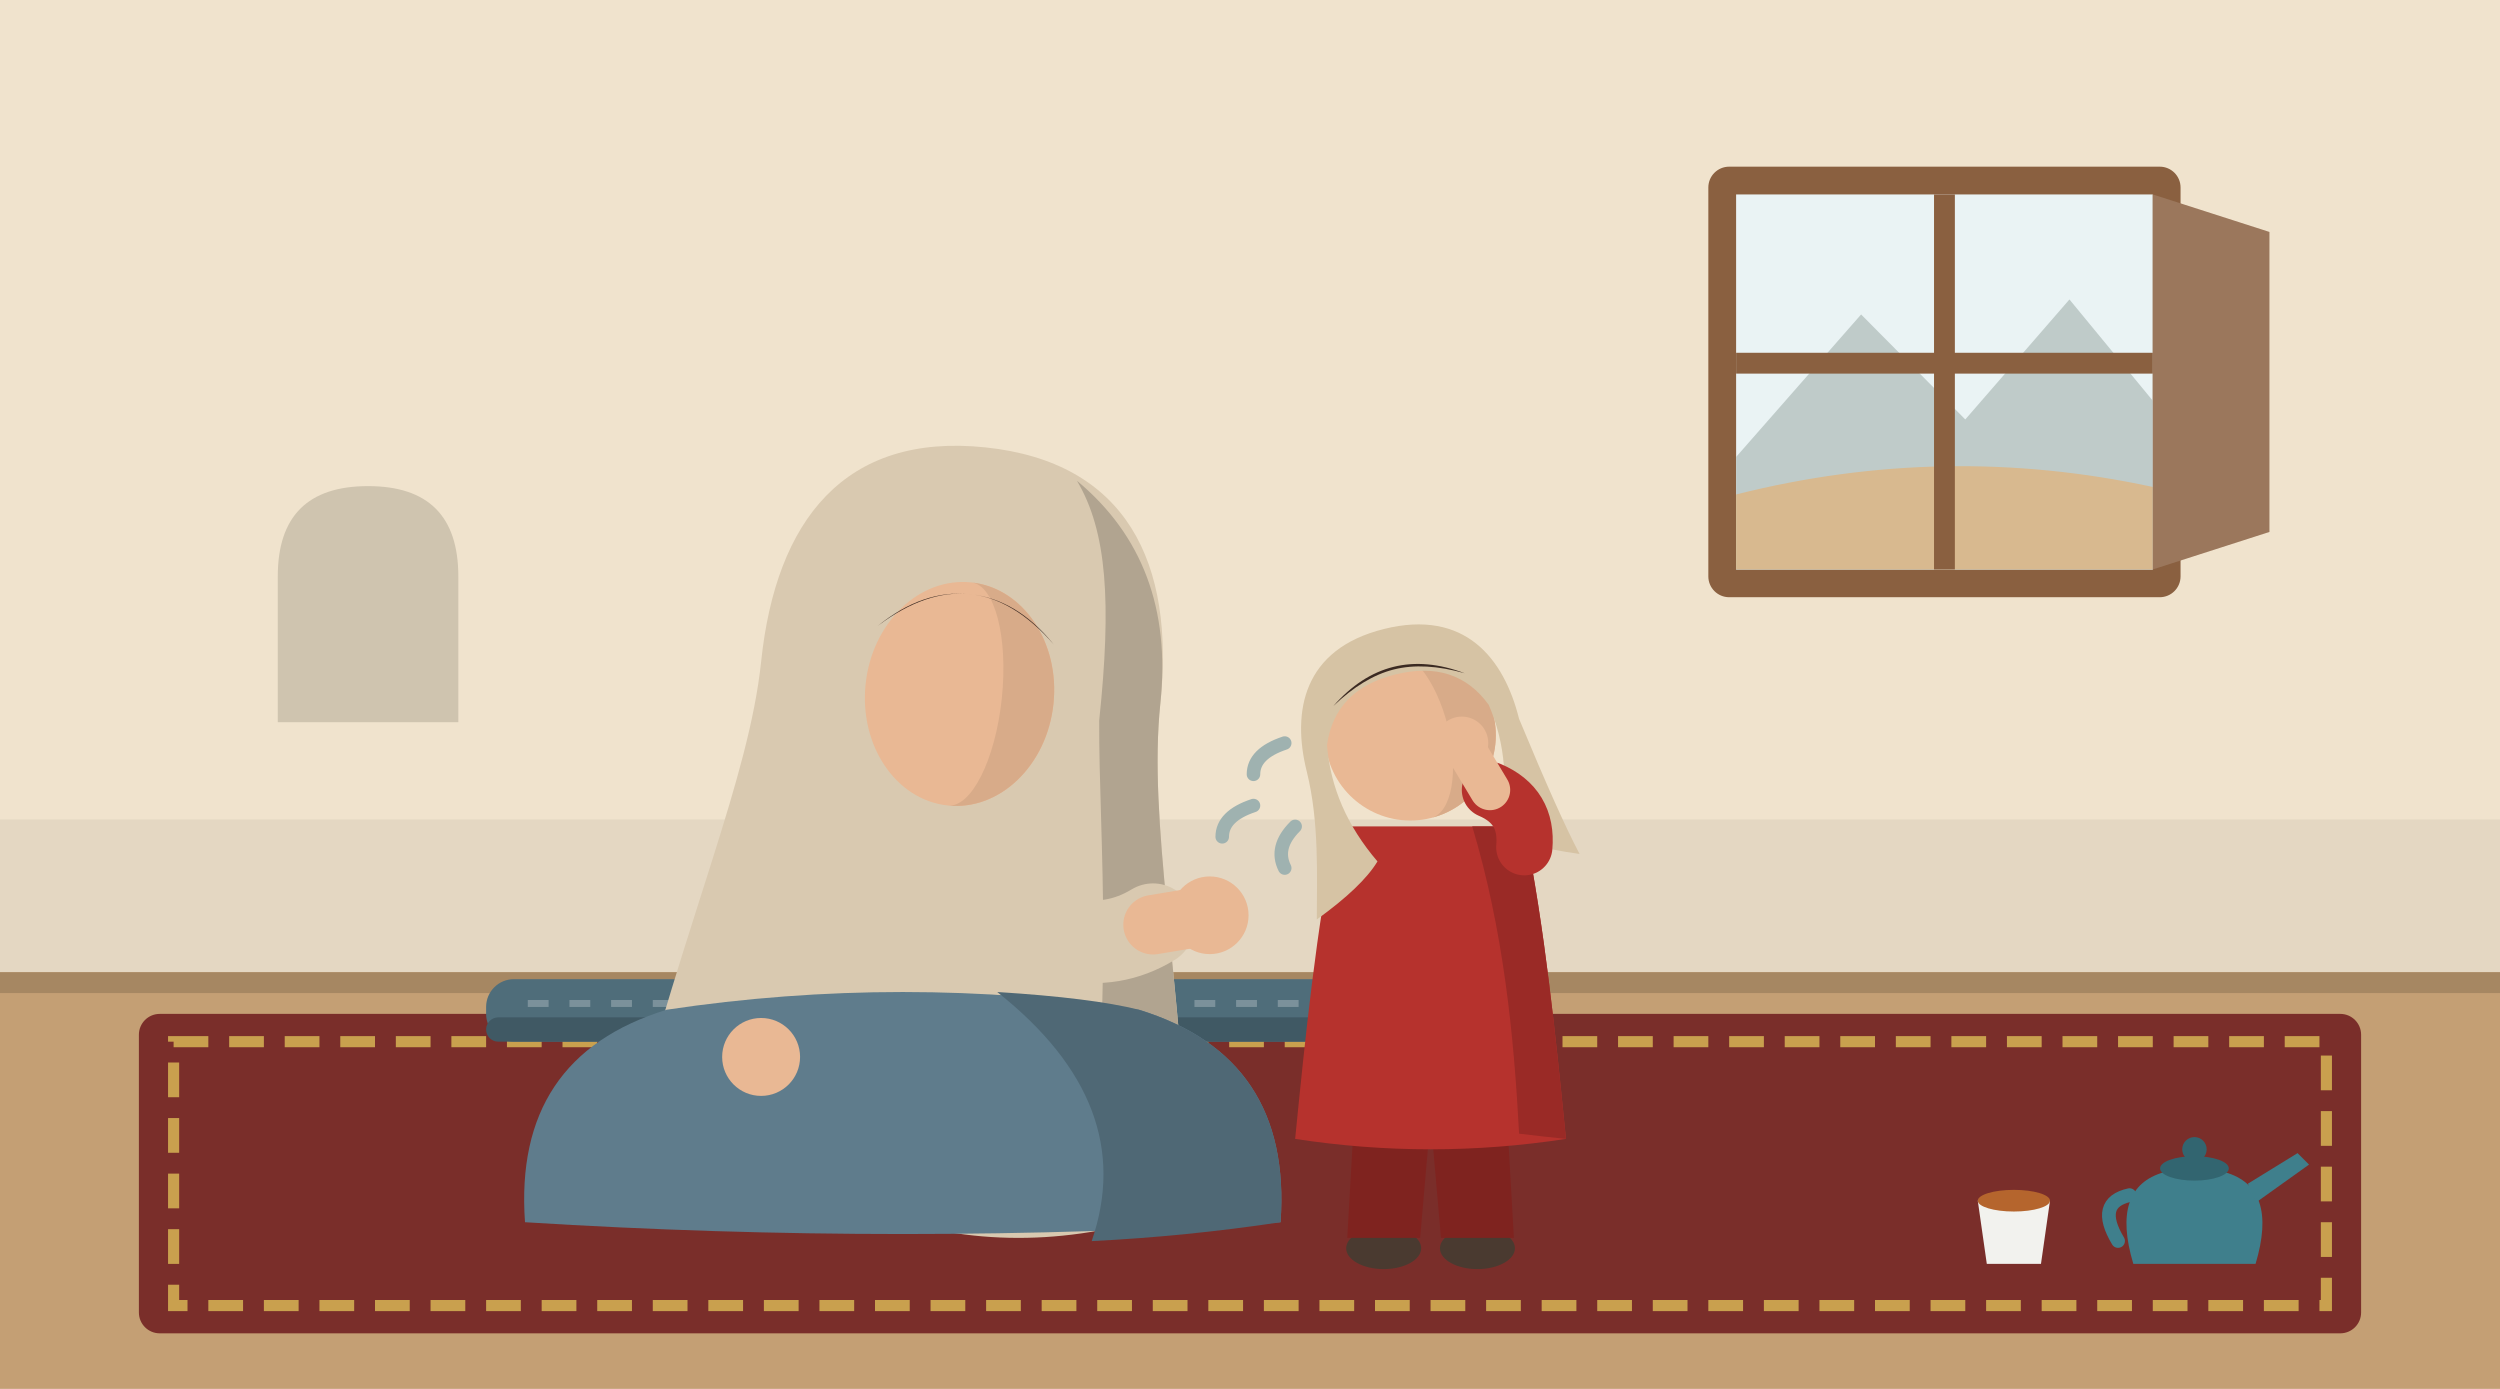
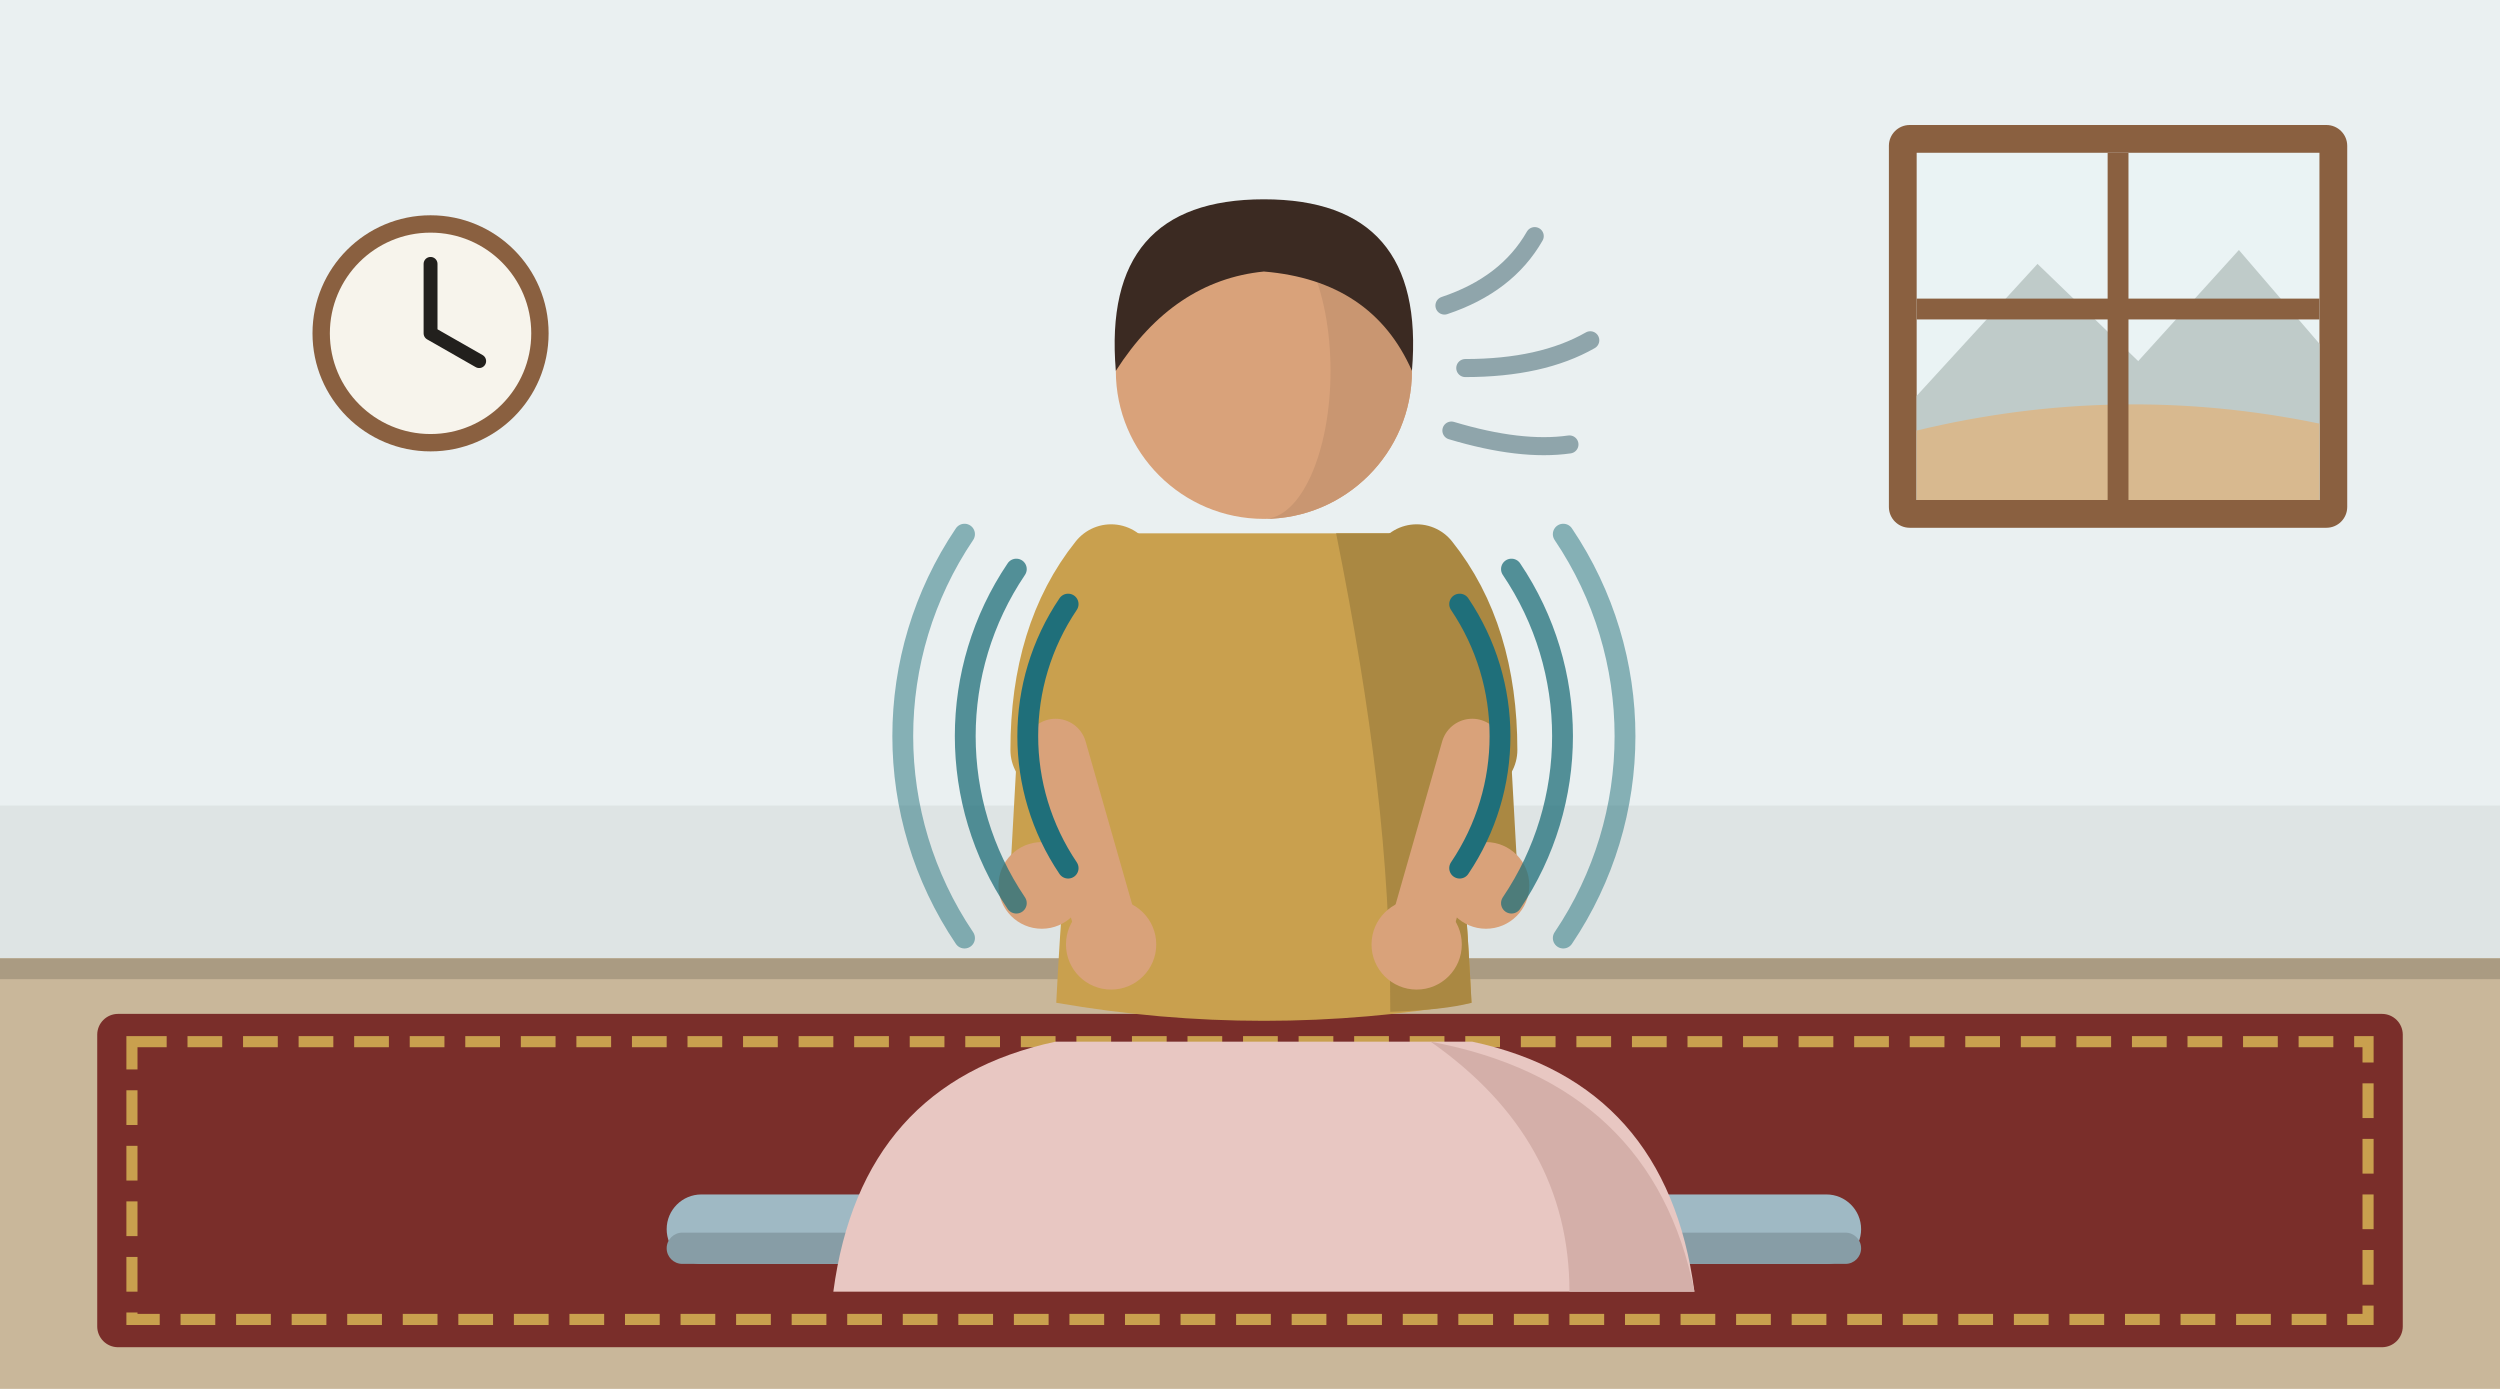
<svg xmlns="http://www.w3.org/2000/svg" viewBox="0 0 360 200">
-   <rect x="0" y="0" width="360" height="140" fill="#F0E3CD" />
-   <rect x="0" y="118" width="360" height="22" fill="#E4D7C2" />
-   <rect x="0" y="140" width="360" height="60" fill="#C49F74" />
-   <rect x="0" y="140" width="360" height="3" fill="#A68762" />
-   <rect x="246" y="24" width="68" height="62" rx="3" fill="#8A6040" />
-   <rect x="250" y="28" width="60" height="54" fill="#EAF3F4" />
-   <path d="M250 65.8L268 45.28L283 60.4L298 43.12L310 57.7V82H250Z" fill="#BFCBC9" />
-   <path d="M250 71.2Q280 63.64 310 70.12V82H250Z" fill="#D8B98F" />
-   <path d="M310 28l16.8 5.4v43.2l-16.8 5.4Z" fill="#9B775C" />
-   <path d="M280 28v54M250 52.3h60" fill="none" stroke="#8A6040" stroke-width="3" />
-   <path d="M40 104v-21.0q0-13.0 13.0-13.0t13.0 13.0v21.0Z" fill="#CFC4AF" />
-   <rect x="20" y="146" width="320" height="46" rx="3" fill="#7A2E2A" />
-   <path d="M25 150h310v38h-310Z" fill="none" stroke="#C9A04E" stroke-width="1.6" stroke-dasharray="5 3" />
-   <rect x="70" y="141" width="150" height="9" rx="4" fill="#4F6D7A" />
-   <rect x="70" y="146.5" width="150" height="3.5" rx="1.75" fill="#405964" />
-   <path d="M76 144.5h138" fill="none" stroke="#7B919B" stroke-width="1" stroke-dasharray="3 3" />
-   <g transform="translate(130 176) scale(1.7)">
-     <g transform="translate(0 40)">
-       <g transform="rotate(6 0 -39)">
-         <path d="M-13 -70C-15 -58-16 -50-17 -42H17C16 -50 15 -58 13 -70Z" fill="#5F7C8C" />
-         <path d="M0 -106C-12 -106-17 -98-17 -86C-17 -76-21 -64-24 -44Q-12 -38 0 -40Q12 -38 24 -44C21 -64 17 -76 17 -86C17 -98 12 -106 0 -106Z" fill="#D9C9B0" />
-         <path d="M8 -104C14 -100 17 -94 17 -86C17 -76 21 -64 24 -44Q19 -42 15 -41C16 -60 13 -74 12 -84C12 -94 11 -100 8 -104Z" fill="#B1A490" />
-         <ellipse cx="0" cy="-85" rx="8" ry="9.5" fill="#E9B894" />
-         <path d="M0 -94.5A8 9.5 0 0 1 0 -75.5A3.6 9.5 0 0 0 0 -94.5Z" fill="#D8AB89" />
-         <path d="M-7.5 -90Q0 -97 7.5 -90Q4 -93.5 0 -93.5Q-4 -93.5-7.5 -90Z" fill="#3B2A22" />
-       </g>
-     </g>
-     <path d="M-32 0Q-33 -14-20 -18Q0 -21 20 -18Q33 -14 32 0Q0 2-32 0Z" fill="#5F7C8C" />
-     <path d="M8 -19.5Q16 -19 20 -18Q33 -14 32 0Q24 1.2 16 1.6Q20 -10 8 -19.5Z" fill="#4F6875" />
-     <path d="M14 -24Q17.84 -23.16 21.2 -25.2" fill="none" stroke="#D9C9B0" stroke-width="7" stroke-linecap="round" />
-     <path d="M21.2 -25.2L26 -26" fill="none" stroke="#E9B894" stroke-width="5.04" stroke-linecap="round" />
-     <circle cx="26" cy="-26" r="3.29" fill="#E9B894" />
-     <circle cx="-12" cy="-14" r="3.3" fill="#E9B894" />
+   <rect width="360" height="138" fill="#EAF0F1" />
+   <rect y="116" width="360" height="22" fill="#DEE4E4" />
+   <rect y="138" width="360" height="62" fill="#C9B79A" />
+   <rect y="138" width="360" height="3" fill="#AA9B82" />
+   <rect x="272" y="18" width="66" height="58" rx="3" fill="#8A6040" />
+   <rect x="276" y="22" width="58" height="50" fill="#EAF3F4" />
+   <path d="M276 57L293.4 38L307.9 52L322.4 36L334 49.5V72H276Z" fill="#BFCBC9" />
+   <path d="M276 62Q305 55 334 61V72H276Z" fill="#D8B98F" />
+   <path d="M305 22v50M276 44.5h58" fill="none" stroke="#8A6040" stroke-width="3" />
+   <rect x="14" y="146" width="332" height="48" rx="3" fill="#7A2E2A" />
+   <path d="M19 150h322v40h-322Z" fill="none" stroke="#C9A04E" stroke-width="1.6" stroke-dasharray="5 3" />
+   <rect x="96" y="172" width="172" height="10" rx="5" fill="#9FB9C4" />
+   <rect x="96" y="177.5" width="172" height="4.5" rx="2.25" fill="#879DA6" />
+   <g transform="translate(182 186) scale(2.6)">
+     <path d="M-9 -42C-10 -34-11 -26-11.5 -16Q0 -14 11.5 -16C11 -26 10 -34 9 -42Z" fill="#C9A04E" />
+     <path d="M4 -42C6 -32 7 -24 7 -15.5Q10 -15.6 11.5 -16C11 -26 10 -34 9 -42Z" fill="#AA8842" />
+     <path d="M-9 -41Q-13 -39-13.5 -33L-14 -24Q-12 -23-10.5 -24Q-10 -31-7 -36Z" fill="#C9A04E" />
+     <circle cx="-12.3" cy="-22.5" r="2.4" fill="#D9A27A" />
+     <path d="M9 -41Q13 -39 13.5 -33L14 -24Q12 -23 10.5 -24Q10 -31 7 -36Z" fill="#AA8842" />
+     <circle cx="12.3" cy="-22.5" r="2.4" fill="#D9A27A" />
+     <circle cx="0" cy="-51" r="8.2" fill="#D9A27A" />
+     <path d="M0 -59.2A8.2 8.2 0 0 1 0 -42.8A3.69 8.2 0 0 0 0 -59.2Z" fill="#C99671" />
+     <path d="M-8.2 -51Q-9 -60.5 0 -60.5Q9 -60.5 8.2 -51Q6 -56 0 -56.5Q-5 -56-8.2 -51Z" fill="#3B2A22" />
  </g>
-   <g transform="translate(206 182) scale(1.5)">
-     <ellipse cx="-4.5" cy="-1.5" rx="3.6" ry="2" fill="#4A3A30" />
-     <ellipse cx="4.5" cy="-1.5" rx="3.6" ry="2" fill="#4A3A30" />
-     <path d="M-7 -20L-8 -2.5H-1L0 -14L1 -2.5H8L7 -20Z" fill="#7F231F" />
-     <path d="M-9 -42C-11 -32-12 -22-13 -12Q0 -10 13 -12C12 -22 11 -32 9 -42Z" fill="#B6322D" />
-     <path d="M4 -42C7 -32 8 -22 8.5 -12.5Q11 -12.2 13 -12C12 -22 11 -32 9 -42Z" fill="#9A2A26" />
-     <g transform="rotate(-14 0 -43)">
-       <circle cx="0" cy="-51" r="8.2" fill="#E9B894" />
-       <path d="M0 -59.2A8.2 8.2 0 0 1 0 -42.8A3.69 8.2 0 0 0 0 -59.2Z" fill="#D8AB89" />
-       <path d="M0 -61.5C-8 -61.5-10.5 -56-10.5 -50C-10.5 -45-12 -40-13 -36Q-8 -38-6 -40Q-9 -46-8 -52Q-6 -57 0 -57Q6 -57 8 -52Q9 -46 6 -40Q8 -38 13 -36Q12 -40 10.5 -50C10.5 -56 8 -61.5 0 -61.5Z" fill="#D6C3A4" />
-       <path d="M-6.5 -55.5Q0 -60 6.5 -55.5Q3 -57.5 0 -57.5Q-3 -57.5-6.5 -55.5Z" fill="#3B2A22" />
-     </g>
-     <path d="M9 -40Q9.35 -43.95 5.7 -45.5" fill="none" stroke="#B6322D" stroke-width="5.4" stroke-linecap="round" />
-     <path d="M5.7 -45.5L3 -50" fill="none" stroke="#E9B894" stroke-width="3.89" stroke-linecap="round" />
-     <circle cx="3" cy="-50" r="2.54" fill="#E9B894" />
-     <path d="M-14 -50q-3 1-3 3M-17 -44q-3 1-3 3M-13 -42q-2 2-1 4" fill="none" stroke="#9FB2B0" stroke-width="1.3" stroke-linecap="round" stroke-linejoin="round" />
-   </g>
-   <g transform="translate(290 182) scale(1.3)">
-     <path d="M-4 -7H4L3 0H-3Z" fill="#F2F2EE" />
-     <ellipse cx="0" cy="-7" rx="4" ry="1.2" fill="#B5652D" />
-   </g>
-   <g transform="translate(316 182) scale(1.1)">
-     <path d="M-8 0Q-11 -10-4 -12H4Q11 -10 8 0Z" fill="#3F7F8C" />
-     <path d="M8 -8L15 -13L13.5 -14.5L7 -10.5Z" fill="#3F7F8C" />
-     <ellipse cx="0" cy="-12.5" rx="4.5" ry="1.6" fill="#326570" />
-     <circle cx="0" cy="-15" r="1.6" fill="#326570" />
-     <path d="M-8.5 -9Q-13 -8-10 -3" fill="none" stroke="#3F7F8C" stroke-width="1.8" stroke-linecap="round" stroke-linejoin="round" />
-   </g>
+   <path d="M160 82Q152 92 152 108" fill="none" stroke="#C9A04E" stroke-width="13" stroke-linecap="round" />
+   <path d="M152 108L160 136" fill="none" stroke="#D9A27A" stroke-width="9" stroke-linecap="round" />
+   <circle cx="160" cy="136" r="6.5" fill="#D9A27A" />
+   <path d="M204 82Q212 92 212 108" fill="none" stroke="#AA8842" stroke-width="13" stroke-linecap="round" />
+   <path d="M212 108L204 136" fill="none" stroke="#D9A27A" stroke-width="9" stroke-linecap="round" />
+   <circle cx="204" cy="136" r="6.5" fill="#D9A27A" />
+   <path d="M120 186Q124 156 152 150H212Q240 156 244 186Z" fill="#E8C7C2" />
+   <path d="M206 150Q238 156 244 186H226Q226 164 206 150Z" fill="#D4AFA9" />
+   <path d="M153.81 86.99A34 34 0 0 0 153.81 125.01" fill="none" stroke="#1F6F7A" stroke-width="3" stroke-linecap="round" stroke-linejoin="round" opacity="1" />
+   <path d="M210.19 86.99A34 34 0 0 1 210.19 125.01" fill="none" stroke="#1F6F7A" stroke-width="3" stroke-linecap="round" stroke-linejoin="round" opacity="1" />
+   <path d="M146.35 81.95A43 43 0 0 0 146.35 130.05" fill="none" stroke="#1F6F7A" stroke-width="3" stroke-linecap="round" stroke-linejoin="round" opacity="0.75" />
+   <path d="M217.65 81.95A43 43 0 0 1 217.65 130.05" fill="none" stroke="#1F6F7A" stroke-width="3" stroke-linecap="round" stroke-linejoin="round" opacity="0.75" />
+   <path d="M138.89 76.92A52 52 0 0 0 138.89 135.08" fill="none" stroke="#1F6F7A" stroke-width="3" stroke-linecap="round" stroke-linejoin="round" opacity="0.5" />
+   <path d="M225.11 76.92A52 52 0 0 1 225.11 135.08" fill="none" stroke="#1F6F7A" stroke-width="3" stroke-linecap="round" stroke-linejoin="round" opacity="0.5" />
+   <path d="M208 44q9 -3 13 -10M211 53q11 0 18 -4M209 62q10 3 17 2" fill="none" stroke="#8FA5AB" stroke-width="2.6" stroke-linecap="round" stroke-linejoin="round" />
+   <circle cx="62" cy="48" r="17" fill="#8A6040" />
+   <circle cx="62" cy="48" r="14.5" fill="#F7F4EC" />
+   <path d="M62 48v-10M62 48l7 4" fill="none" stroke="#22201D" stroke-width="2" stroke-linecap="round" stroke-linejoin="round" />
</svg>
